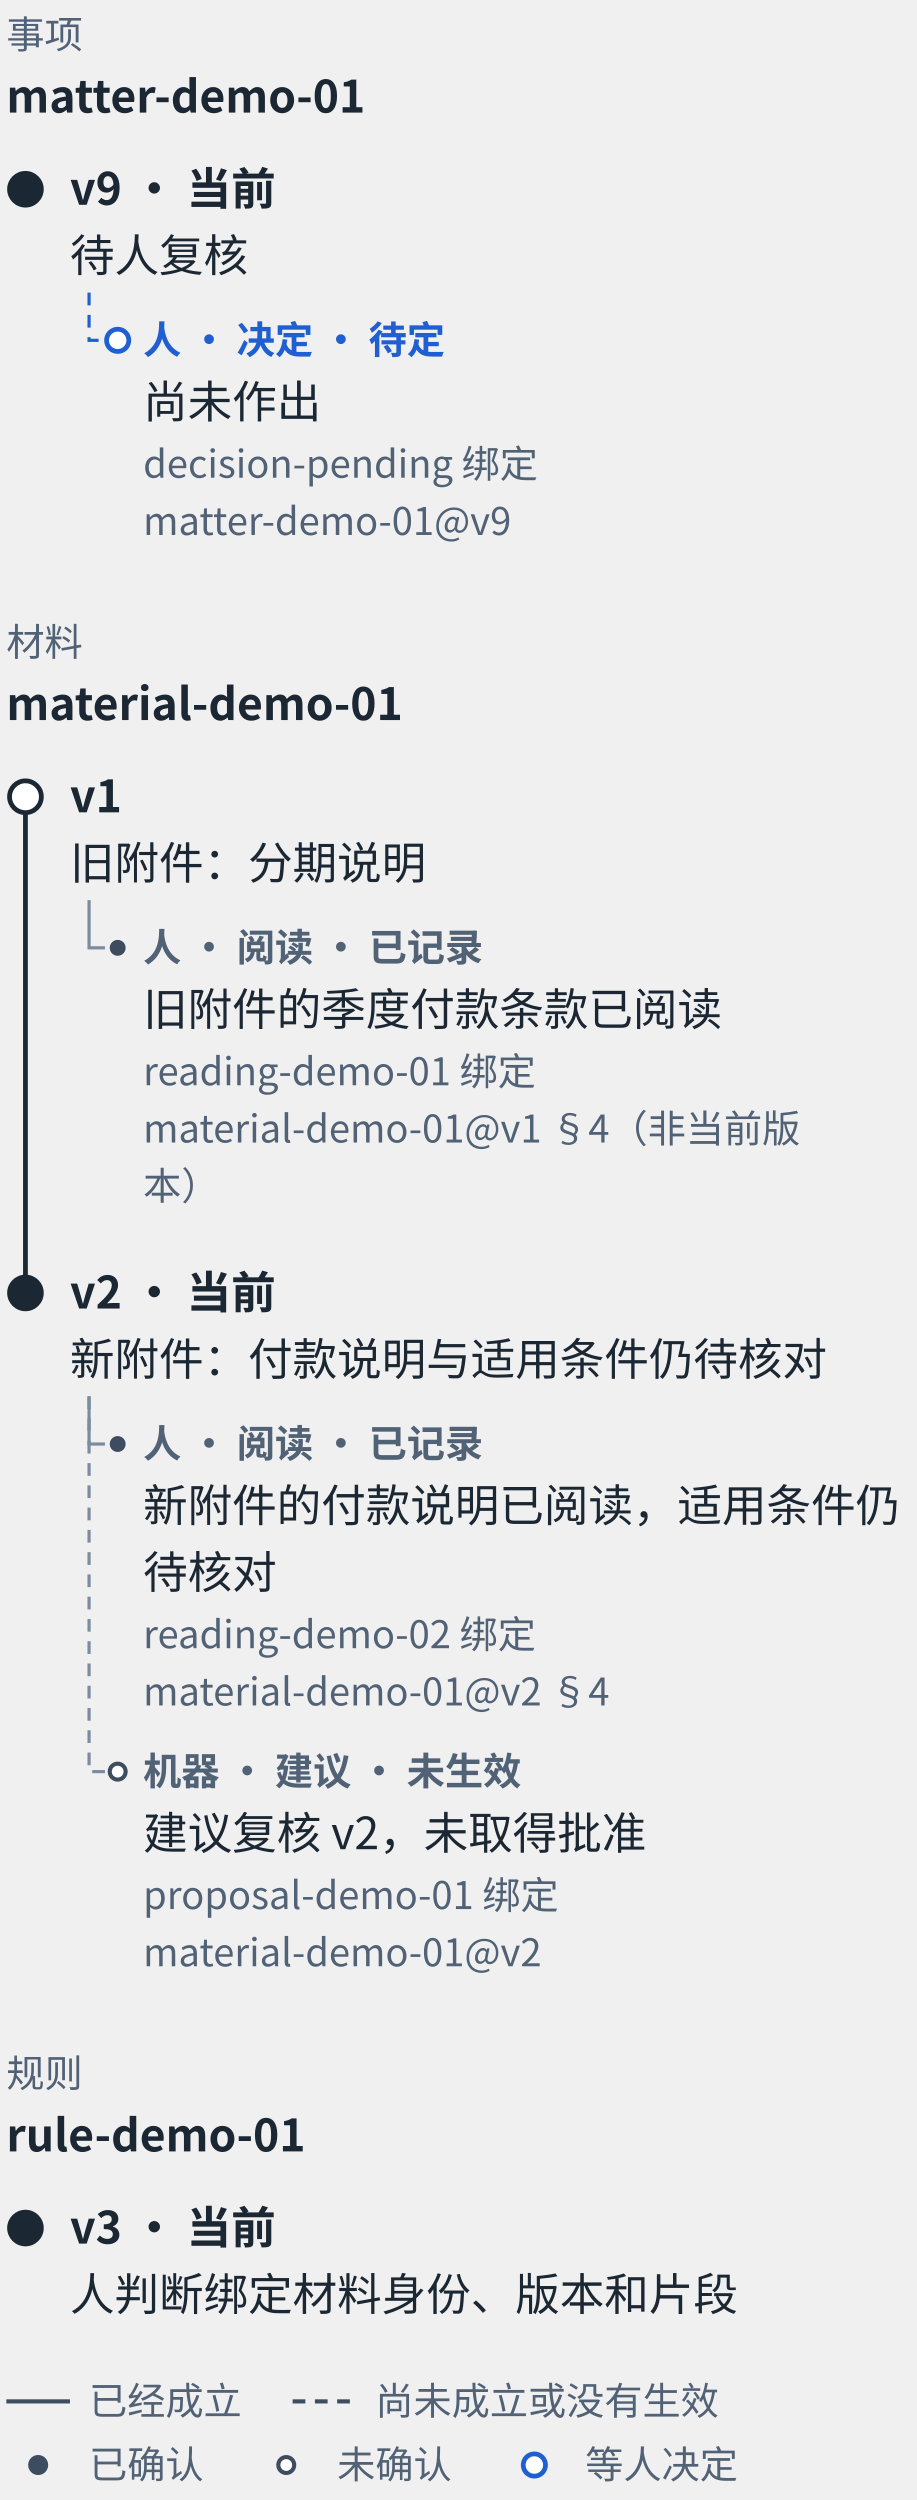
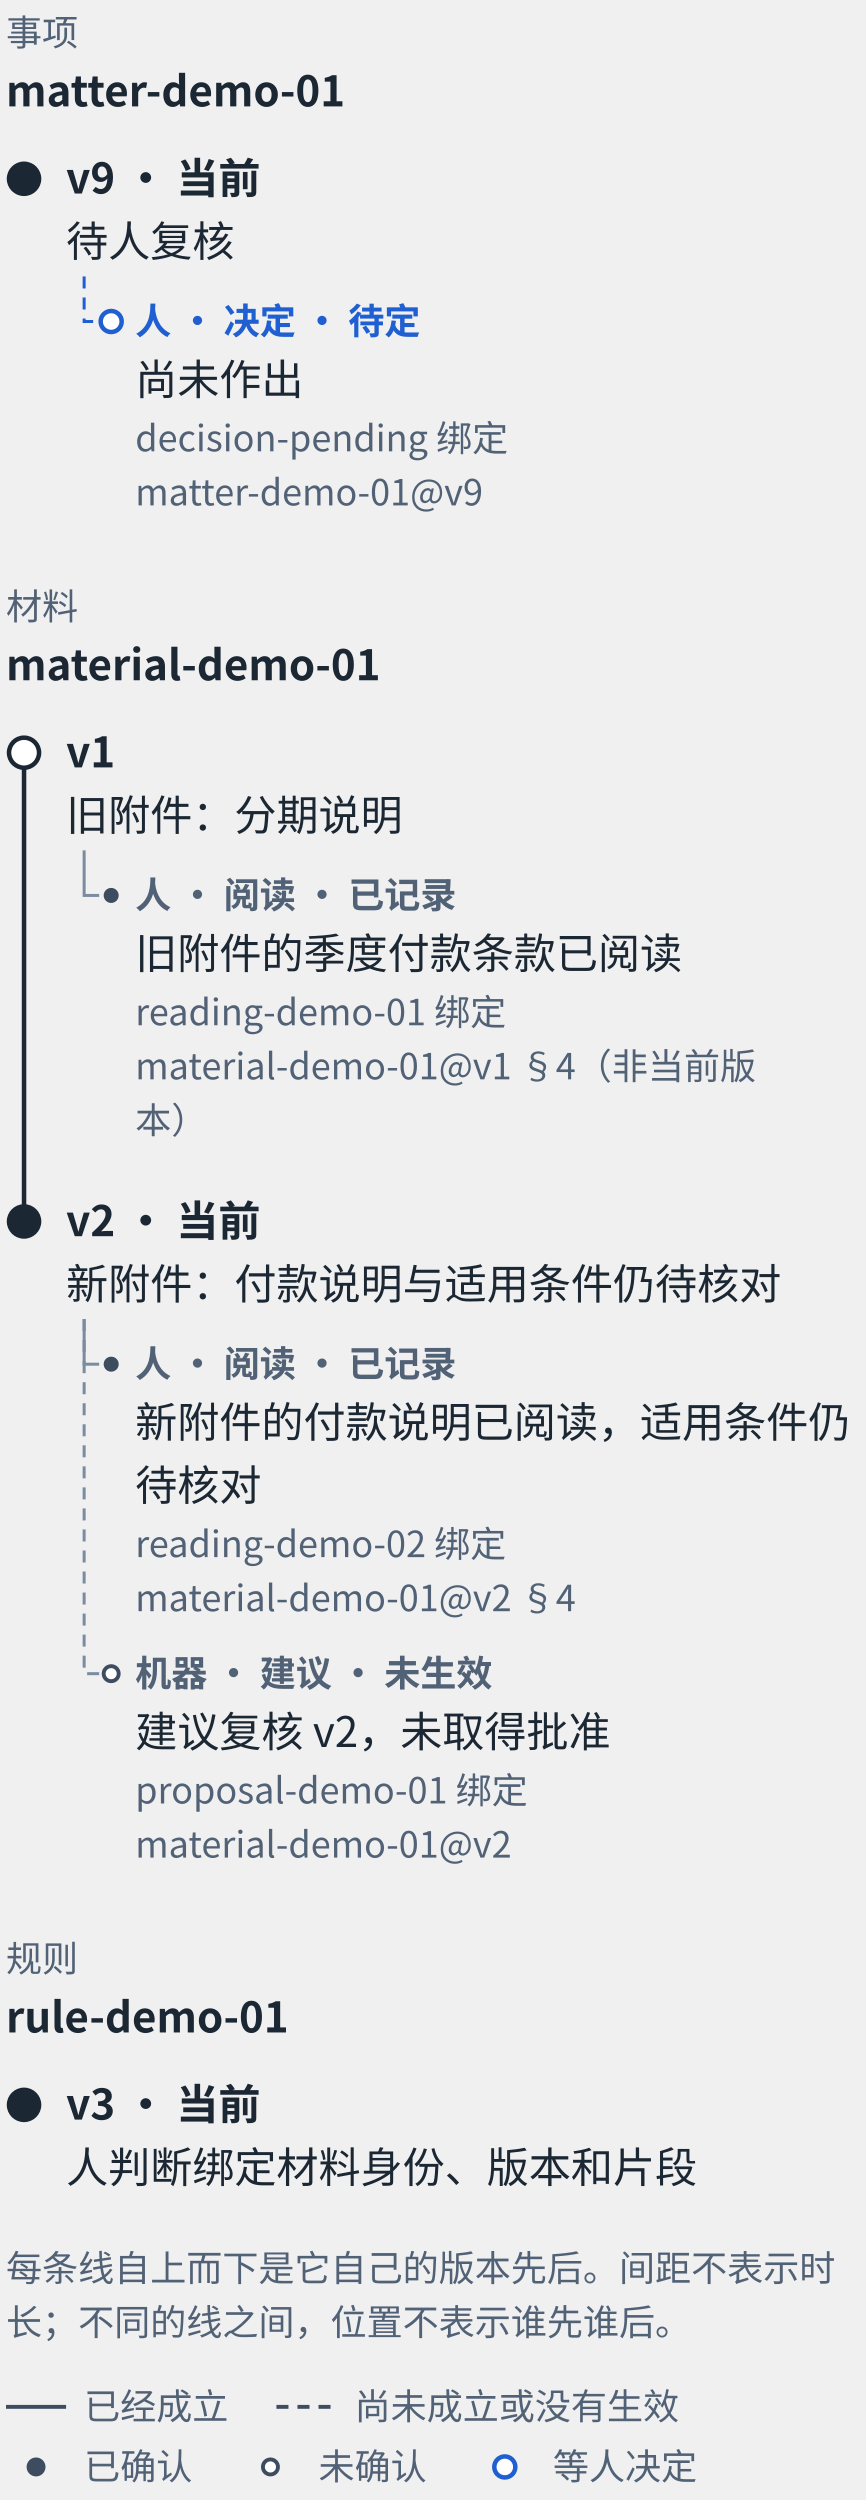
- <svg xmlns="http://www.w3.org/2000/svg" id="f01-next-w288" viewBox="-2 -2 288 786" width="288" height="786" role="img" aria-labelledby="f01-next-w288-title f01-next-w288-desc" lang="zh-Hans" xml:lang="zh-Hans" font-family="system-ui, -apple-system, 'PingFang SC', 'Hiragino Sans GB', 'Noto Sans CJK SC', 'Microsoft YaHei', sans-serif" data-asset="rel-tracks" data-asset-version="0.2.0">
+ <svg xmlns="http://www.w3.org/2000/svg" id="f01-next-w288" viewBox="-2 -2 288 832" width="288" height="832" role="img" aria-labelledby="f01-next-w288-title f01-next-w288-desc" lang="zh-Hans" xml:lang="zh-Hans" font-family="system-ui, -apple-system, 'PingFang SC', 'Hiragino Sans GB', 'Noto Sans CJK SC', 'Microsoft YaHei', sans-serif" data-asset="rel-tracks" data-asset-version="0.3.0" data-scale="order">
  <g data-object-id="matter-demo-01" data-role="lane">
    <text x="0" y="13.2" font-size="12" fill="#526276" data-text="matter-demo-01.role">事项</text>
    <text x="0" y="33.4" font-size="14" font-weight="600" fill="#1b2733" data-text="matter-demo-01.id">matter-demo-01</text>
    <path d="M6 57.5V57.5" fill="none" stroke="#1b2733" stroke-width="1.5" />
    <circle cx="6" cy="57.5" r="5" fill="#1b2733" stroke="#1b2733" stroke-width="1.5" />
    <g data-version="matter-demo-01@9" data-current="true">
      <text x="20" y="62.4" font-size="14" font-weight="600" fill="#1b2733" data-text="matter-demo-01@9.head">v9 · 当前</text>
      <text x="20" y="83.4" font-size="14" fill="#1b2733" data-text="matter-demo-01@9.label">待人复核</text>
      <g data-binding-id="decision-pending" data-origin="human" data-state="open" data-basis="matter-demo-01@9">
        <text x="43" y="109.2" font-size="12" font-weight="600" fill="#1f5fd1" data-text="decision-pending.head">人 · 决定 · 待定</text>
        <text x="43" y="129.4" font-size="14" fill="#1b2733" data-text="decision-pending.text">尚未作出</text>
        <text x="43" y="148.2" font-size="12" fill="#526276" data-text="decision-pending.basis">
          <tspan x="43" y="148.2">decision-pending 绑定</tspan>
          <tspan x="43" y="166.2">matter-demo-01@v9</tspan>
        </text>
        <path d="M26 90 L26 105 L31 105" fill="none" stroke="#1f5fd1" stroke-width="1" stroke-dasharray="4 3" data-link-for="decision-pending" data-to="matter-demo-01@9" />
        <circle cx="35" cy="105" r="3.5" fill="#ffffff" stroke="#1f5fd1" stroke-width="1.5" />
      </g>
    </g>
  </g>
  <g data-object-id="material-demo-01" data-role="lane">
    <text x="0" y="204.2" font-size="12" fill="#526276" data-text="material-demo-01.role">材料</text>
    <text x="0" y="224.4" font-size="14" font-weight="600" fill="#1b2733" data-text="material-demo-01.id">material-demo-01</text>
    <path d="M6 248.5V404.5" fill="none" stroke="#1b2733" stroke-width="1.5" />
    <circle cx="6" cy="248.5" r="5" fill="#ffffff" stroke="#1b2733" stroke-width="1.5" />
    <circle cx="6" cy="404.5" r="5" fill="#1b2733" stroke="#1b2733" stroke-width="1.5" />
    <g data-version="material-demo-01@1">
      <text x="20" y="253.4" font-size="14" font-weight="600" fill="#1b2733" data-text="material-demo-01@1.head">v1</text>
      <text x="20" y="274.4" font-size="14" fill="#1b2733" data-text="material-demo-01@1.label">旧附件：分期说明</text>
      <g data-binding-id="reading-demo-01" data-origin="human" data-state="recorded" data-basis="material-demo-01@1#§4">
        <text x="43" y="300.2" font-size="12" font-weight="600" fill="#526276" data-text="reading-demo-01.head">人 · 阅读 · 已记录</text>
        <text x="43" y="320.4" font-size="14" fill="#1b2733" data-text="reading-demo-01.text">旧附件的季度付款条款已阅读</text>
        <text x="43" y="339.2" font-size="12" fill="#526276" data-text="reading-demo-01.basis">
          <tspan x="43" y="339.2">reading-demo-01 绑定</tspan>
          <tspan x="43" y="357.2">material-demo-01@v1 §4（非当前版</tspan>
          <tspan x="43" y="375.2">本）</tspan>
        </text>
        <path d="M26 281 L26 296 L31 296" fill="none" stroke="#7b8ba0" stroke-width="1" data-link-for="reading-demo-01" data-to="material-demo-01@1" />
        <circle cx="35" cy="296" r="2.5" fill="#3d4c5e" />
      </g>
    </g>
    <g data-version="material-demo-01@2" data-current="true">
      <text x="20" y="409.4" font-size="14" font-weight="600" fill="#1b2733" data-text="material-demo-01@2.head">v2 · 当前</text>
      <text x="20" y="430.4" font-size="14" fill="#1b2733" data-text="material-demo-01@2.label">新附件：付款说明与适用条件仍待核对</text>
      <g data-binding-id="reading-demo-02" data-origin="human" data-state="recorded" data-basis="material-demo-01@2#§4">
        <text x="43" y="456.2" font-size="12" font-weight="600" fill="#526276" data-text="reading-demo-02.head">人 · 阅读 · 已记录</text>
        <text x="43" y="476.4" font-size="14" fill="#1b2733" data-text="reading-demo-02.text">
          <tspan x="43" y="476.4">新附件的付款说明已阅读，适用条件仍</tspan>
          <tspan x="43" y="497.4">待核对</tspan>
        </text>
        <text x="43" y="516.2" font-size="12" fill="#526276" data-text="reading-demo-02.basis">
          <tspan x="43" y="516.2">reading-demo-02 绑定</tspan>
          <tspan x="43" y="534.2">material-demo-01@v2 §4</tspan>
        </text>
        <path d="M26 437 L26 452 L31 452" fill="none" stroke="#7b8ba0" stroke-width="1" data-link-for="reading-demo-02" data-to="material-demo-01@2" />
        <circle cx="35" cy="452" r="2.5" fill="#3d4c5e" />
      </g>
      <g data-binding-id="proposal-demo-01" data-origin="machine" data-state="proposed" data-basis="material-demo-01@2">
        <text x="43" y="559.2" font-size="12" font-weight="600" fill="#526276" data-text="proposal-demo-01.head">机器 · 建议 · 未生效</text>
        <text x="43" y="579.4" font-size="14" fill="#1b2733" data-text="proposal-demo-01.text">建议复核 v2，未取得批准</text>
        <text x="43" y="598.2" font-size="12" fill="#526276" data-text="proposal-demo-01.basis">
          <tspan x="43" y="598.2">proposal-demo-01 绑定</tspan>
          <tspan x="43" y="616.2">material-demo-01@v2</tspan>
        </text>
        <path d="M26 437 L26 555 L31 555" fill="none" stroke="#7b8ba0" stroke-width="1" stroke-dasharray="4 3" data-link-for="proposal-demo-01" data-to="material-demo-01@2" />
        <circle cx="35" cy="555" r="2.5" fill="#ffffff" stroke="#3d4c5e" stroke-width="1.3" />
      </g>
    </g>
  </g>
  <g data-object-id="rule-demo-01" data-role="lane">
    <text x="0" y="654.2" font-size="12" fill="#526276" data-text="rule-demo-01.role">规则</text>
    <text x="0" y="674.4" font-size="14" font-weight="600" fill="#1b2733" data-text="rule-demo-01.id">rule-demo-01</text>
    <path d="M6 698.5V698.5" fill="none" stroke="#1b2733" stroke-width="1.5" />
    <circle cx="6" cy="698.5" r="5" fill="#1b2733" stroke="#1b2733" stroke-width="1.5" />
    <g data-version="rule-demo-01@3" data-current="true">
      <text x="20" y="703.4" font-size="14" font-weight="600" fill="#1b2733" data-text="rule-demo-01@3.head">v3 · 当前</text>
      <text x="20" y="724.4" font-size="14" fill="#1b2733" data-text="rule-demo-01@3.label">人判断绑定材料身份、版本和片段</text>
    </g>
  </g>
+   <g data-role="scale-note">
+     <text x="0" y="757.2" font-size="12" fill="#526276" data-text="scale#note">
+       <tspan x="0" y="757.2">每条线自上而下是它自己的版本先后。间距不表示时</tspan>
+       <tspan x="0" y="775.2">长；不同的线之间，位置不表示谁先谁后。</tspan>
+     </text>
+   </g>
  <g data-role="legend">
-     <path d="M0 753L20 753" fill="none" stroke="#3d4c5e" stroke-width="1.3" />
-     <text x="26" y="757.2" font-size="12" fill="#526276" data-text="legend.0">已经成立</text>
-     <path d="M90 753L110 753" fill="none" stroke="#3d4c5e" stroke-width="1.3" stroke-dasharray="4 3" />
-     <text x="116" y="757.2" font-size="12" fill="#526276" data-text="legend.1">尚未成立或没有生效</text>
-     <circle cx="10" cy="773" r="2.5" fill="#3d4c5e" stroke="#3d4c5e" stroke-width="1.3" />
-     <text x="26" y="777.2" font-size="12" fill="#526276" data-text="legend.2">已确认</text>
-     <circle cx="88" cy="773" r="2.5" fill="#ffffff" stroke="#3d4c5e" stroke-width="1.3" />
-     <text x="104" y="777.2" font-size="12" fill="#526276" data-text="legend.3">未确认</text>
-     <circle cx="166" cy="773" r="3.5" fill="#ffffff" stroke="#1f5fd1" stroke-width="1.5" />
-     <text x="182" y="777.2" font-size="12" fill="#526276" data-text="legend.4">等人决定</text>
+     <path d="M0 799L20 799" fill="none" stroke="#3d4c5e" stroke-width="1.3" />
+     <text x="26" y="803.2" font-size="12" fill="#526276" data-text="legend.0">已经成立</text>
+     <path d="M90 799L110 799" fill="none" stroke="#3d4c5e" stroke-width="1.3" stroke-dasharray="4 3" />
+     <text x="116" y="803.2" font-size="12" fill="#526276" data-text="legend.1">尚未成立或没有生效</text>
+     <circle cx="10" cy="819" r="2.5" fill="#3d4c5e" stroke="#3d4c5e" stroke-width="1.3" />
+     <text x="26" y="823.2" font-size="12" fill="#526276" data-text="legend.2">已确认</text>
+     <circle cx="88" cy="819" r="2.5" fill="#ffffff" stroke="#3d4c5e" stroke-width="1.3" />
+     <text x="104" y="823.2" font-size="12" fill="#526276" data-text="legend.3">未确认</text>
+     <circle cx="166" cy="819" r="3.5" fill="#ffffff" stroke="#1f5fd1" stroke-width="1.5" />
+     <text x="182" y="823.2" font-size="12" fill="#526276" data-text="legend.4">等人决定</text>
  </g>
</svg>
